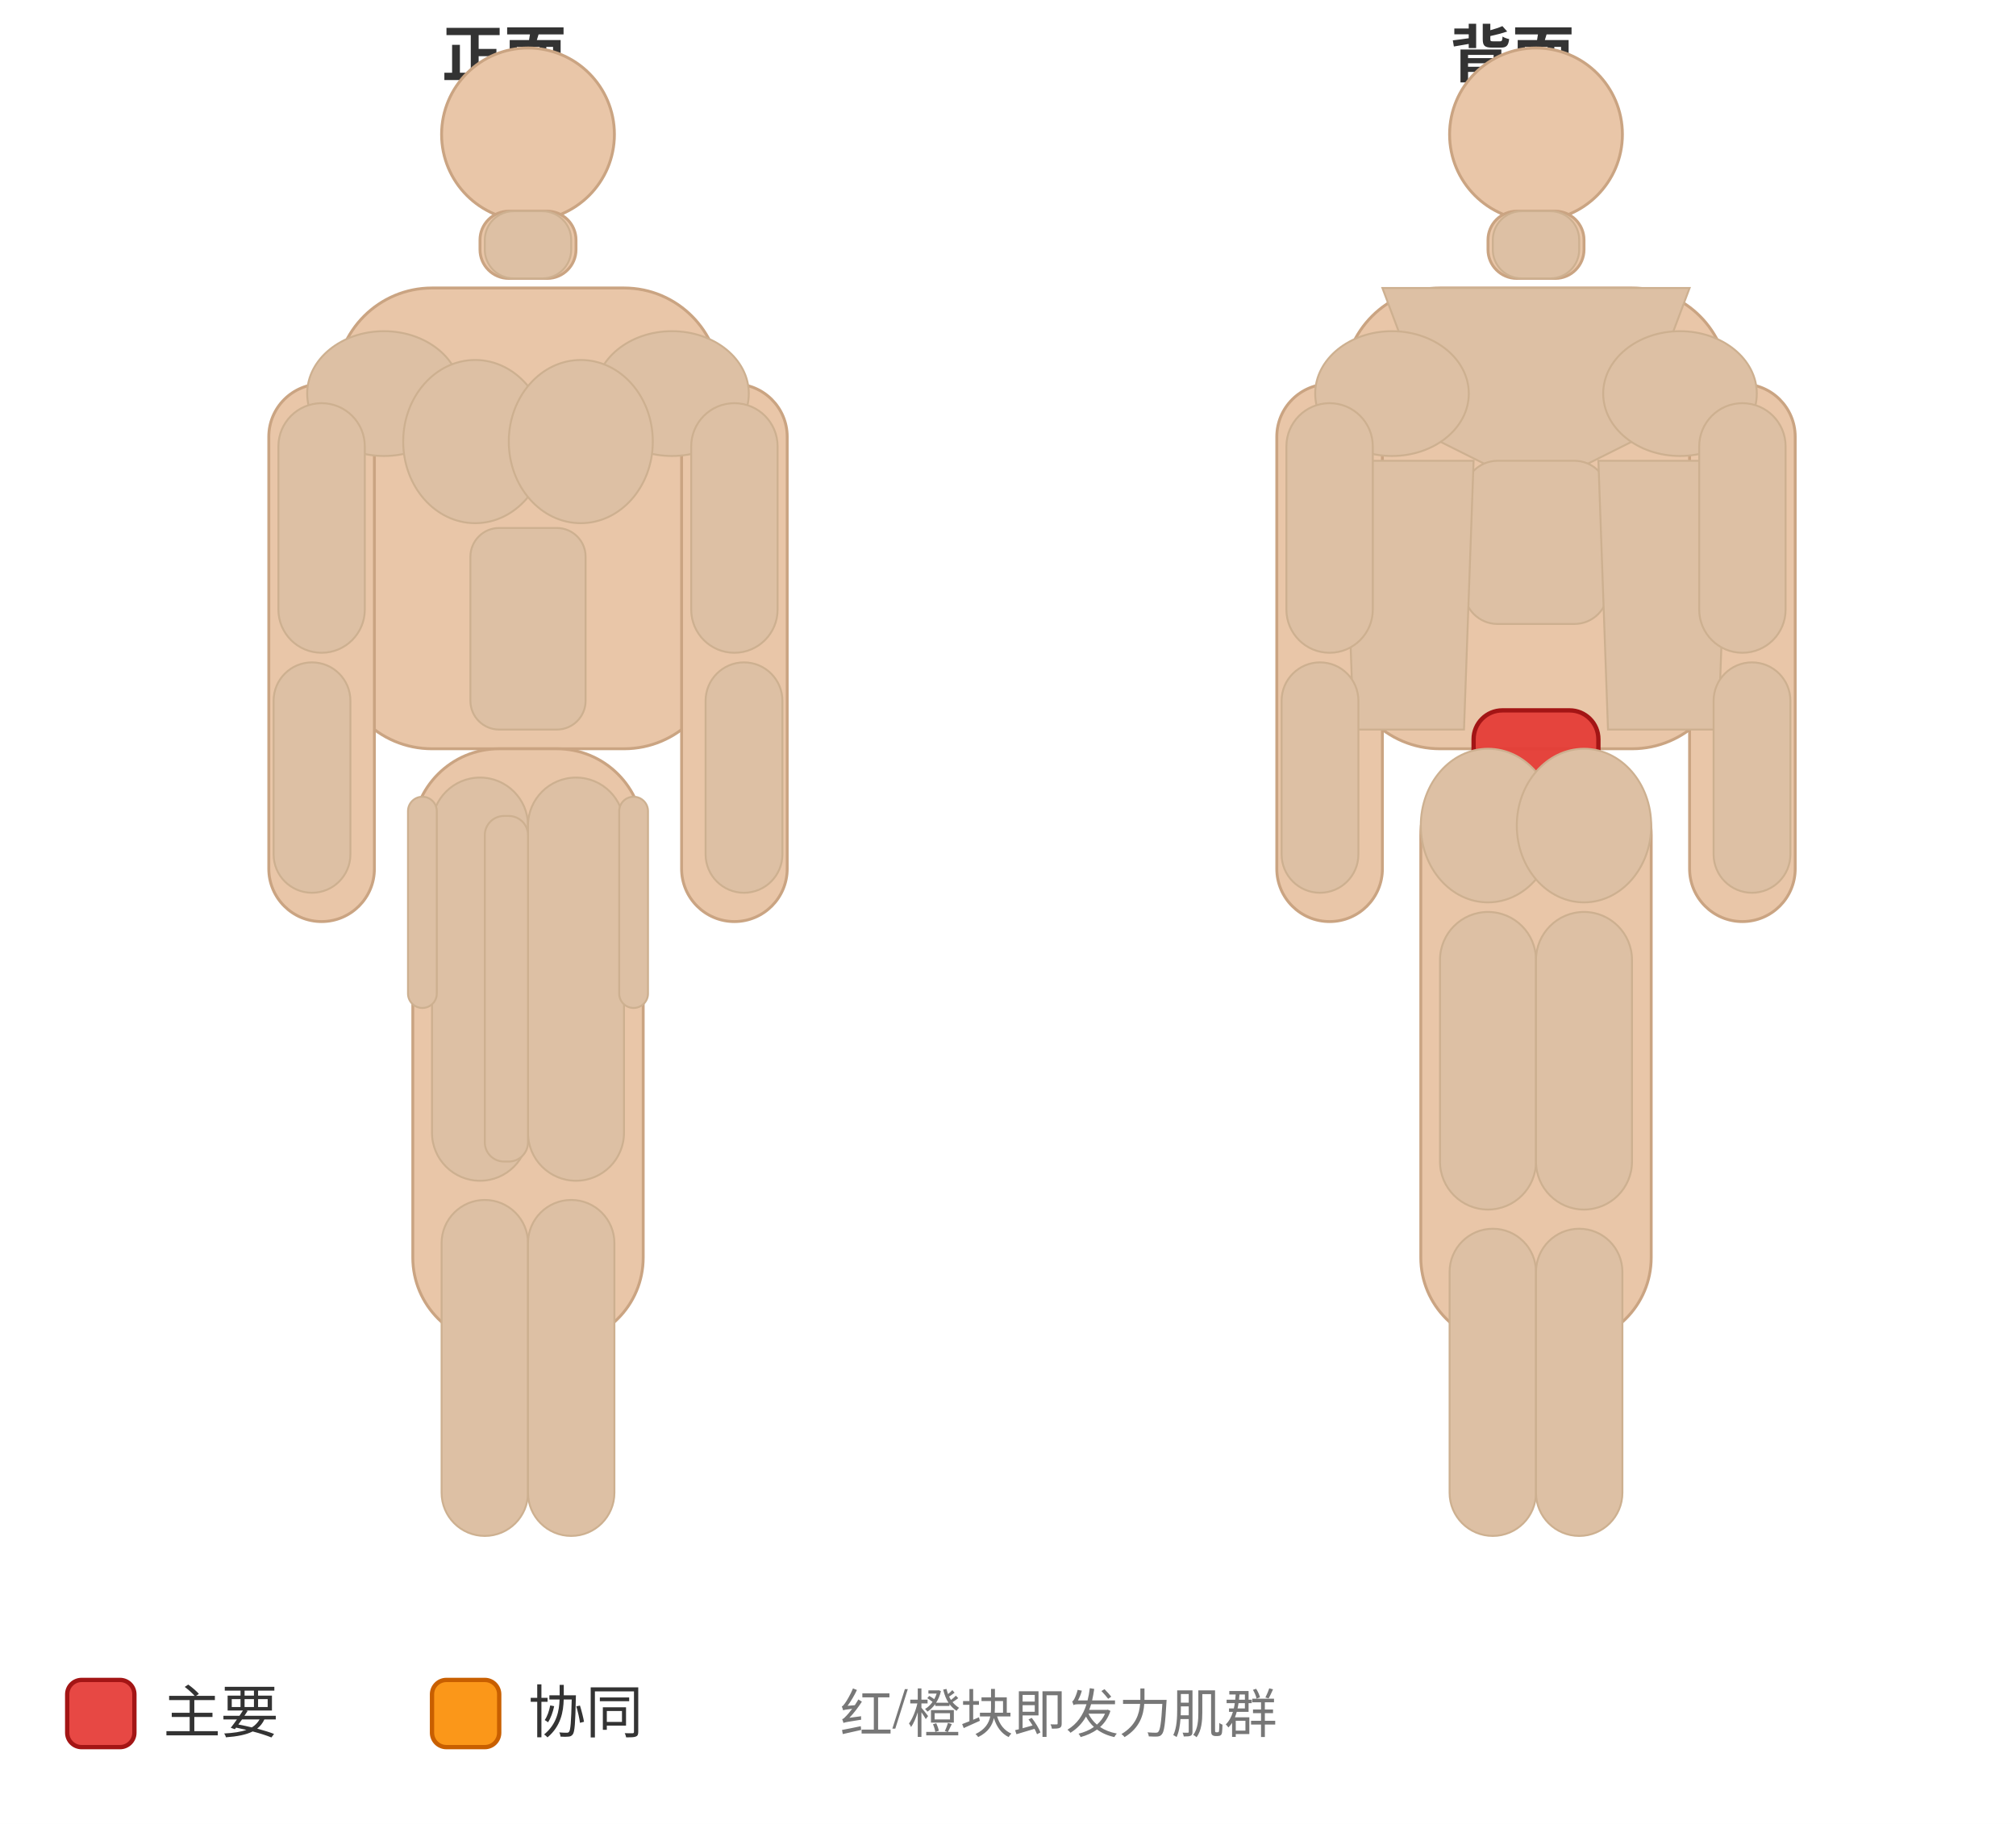
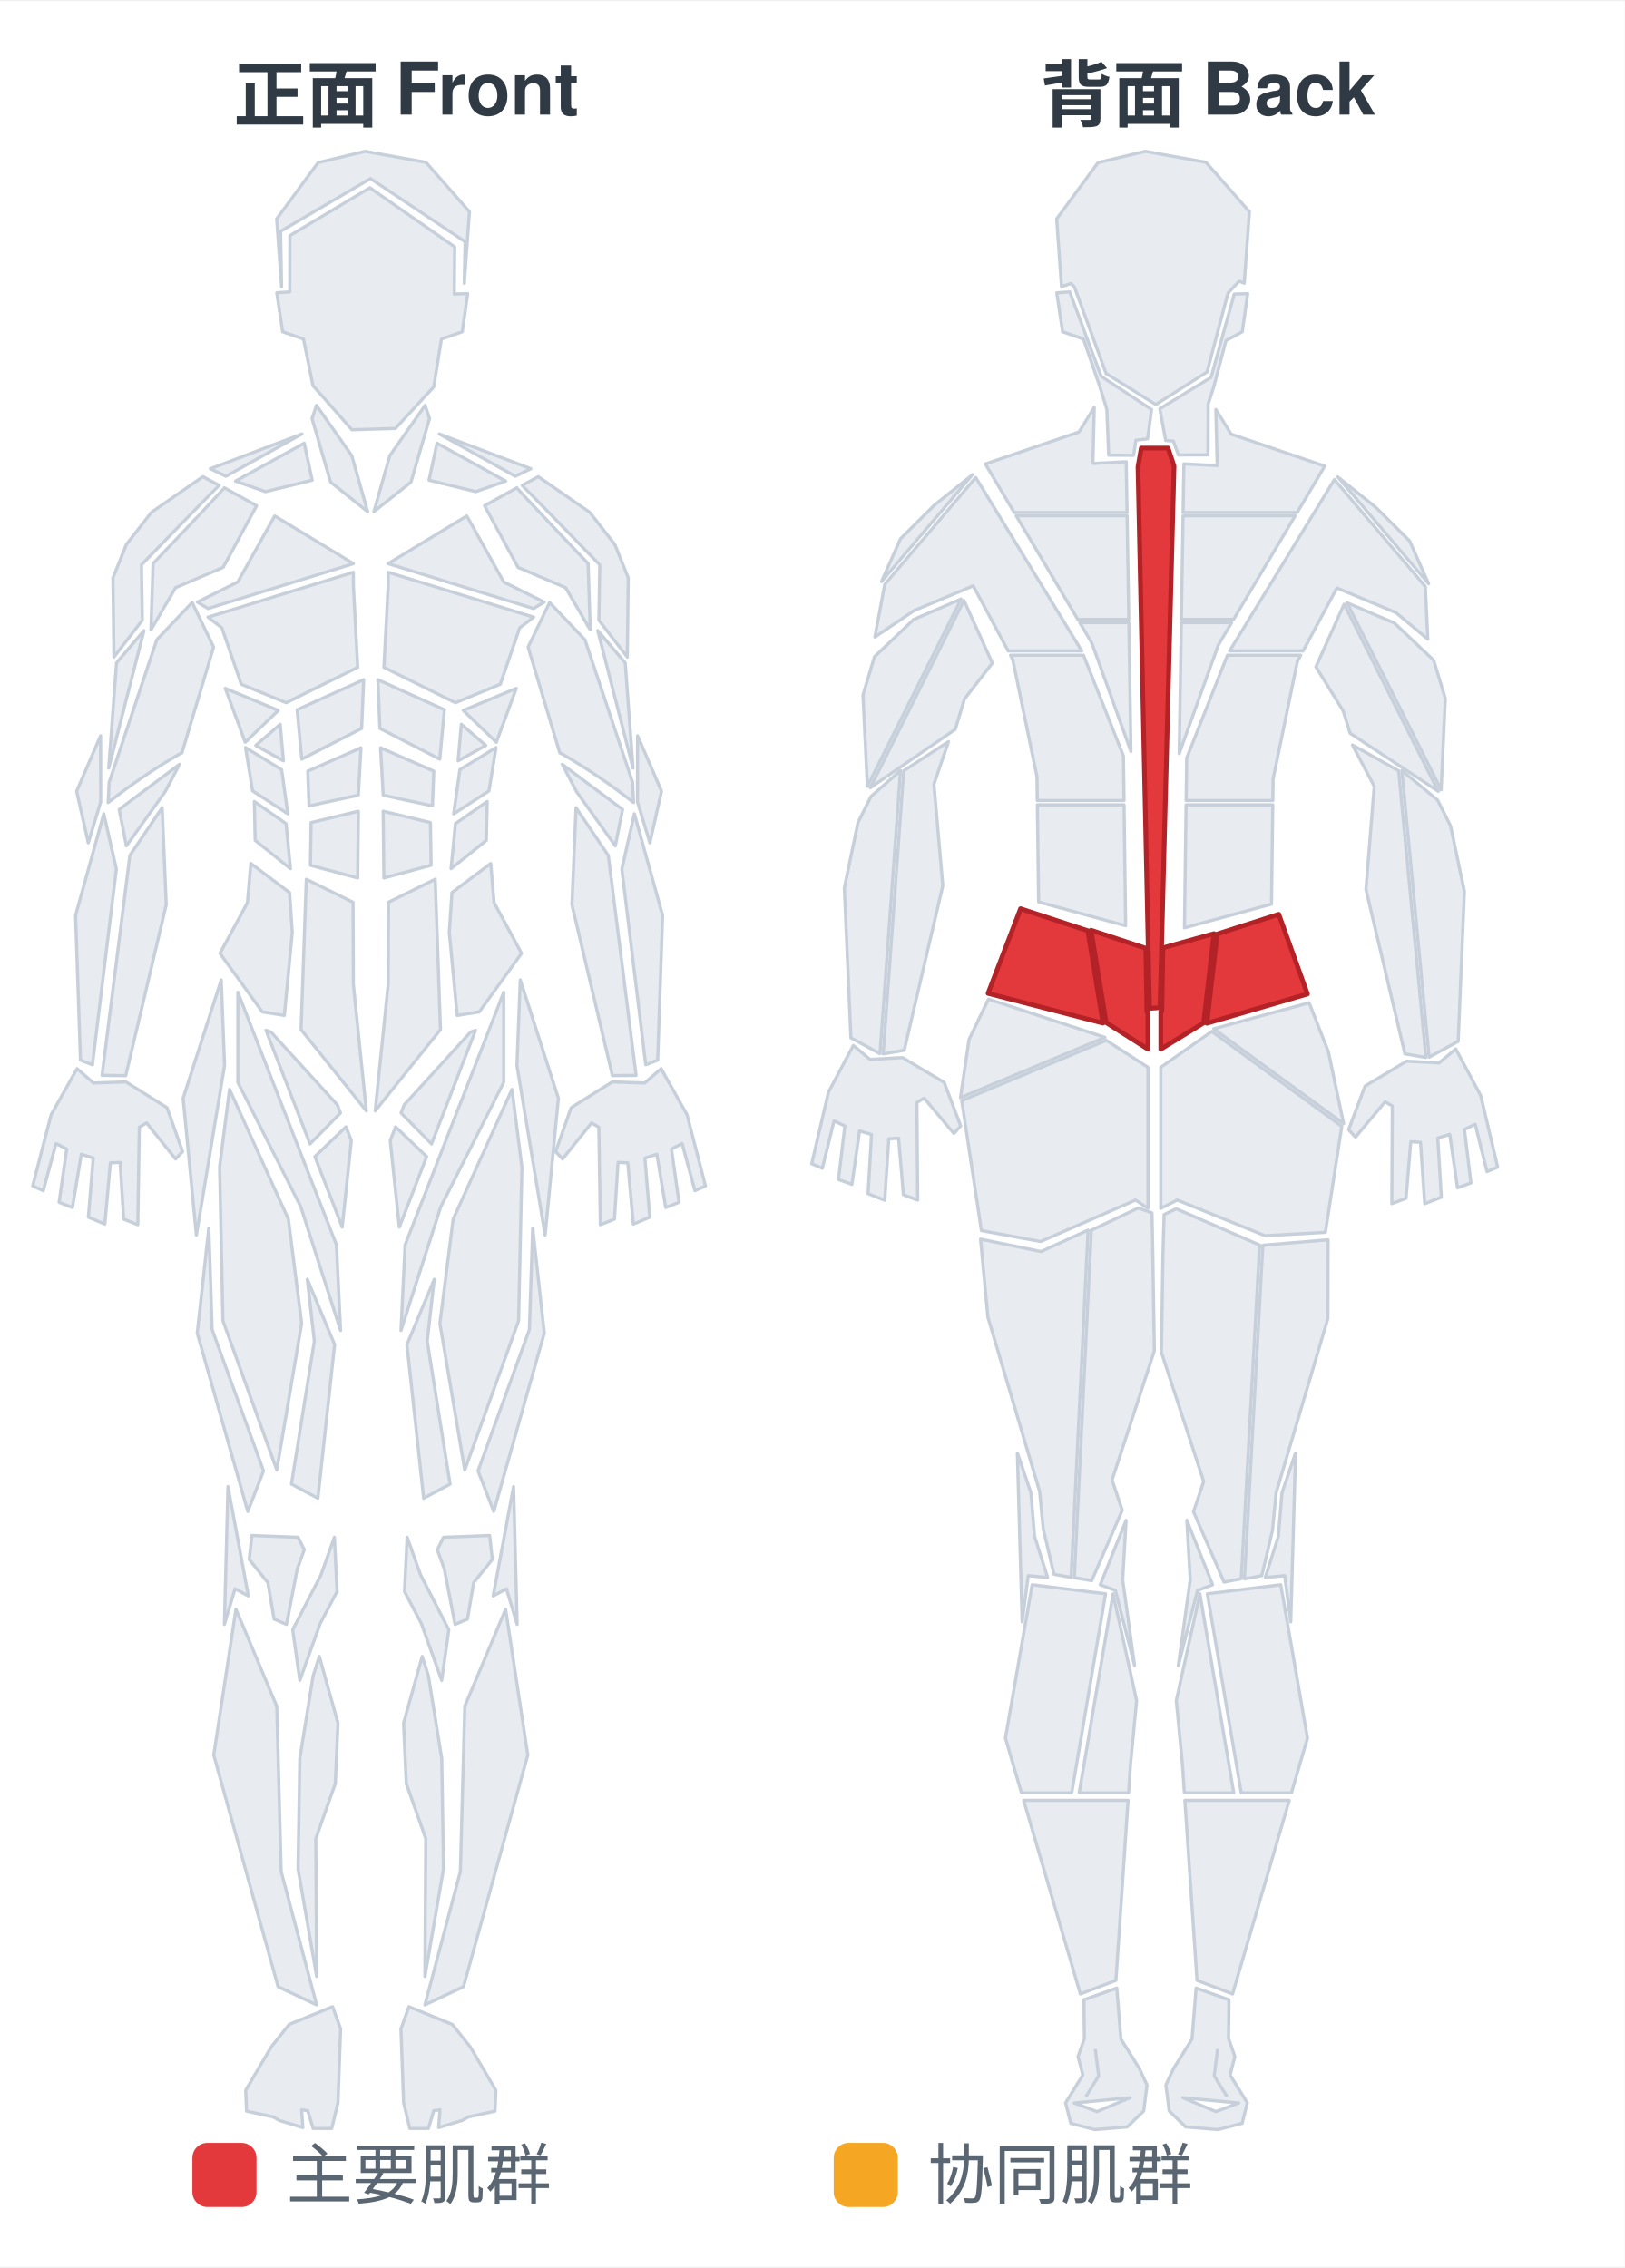
- <svg xmlns="http://www.w3.org/2000/svg" viewBox="0 0 420 380" width="420" height="380" font-family="-apple-system,Segoe UI,Helvetica,Arial,sans-serif">
-   <rect width="420" height="380" fill="#ffffff" />
-   <text x="105" y="16" font-size="13" font-weight="700" text-anchor="middle" fill="#333">正面</text>
-   <text x="315" y="16" font-size="13" font-weight="700" text-anchor="middle" fill="#333">背面</text>
-   <g transform="translate(10,0)">
-     <circle fill="#e9c6a8" stroke="#caa482" stroke-width="0.6" cx="100" cy="28" r="18" />
-     <rect fill="#e9c6a8" stroke="#caa482" stroke-width="0.6" x="90" y="44" width="20" height="14" rx="6" />
-     <rect fill="#e9c6a8" stroke="#caa482" stroke-width="0.6" x="60" y="60" width="80" height="96" rx="20" />
-     <rect fill="#e9c6a8" stroke="#caa482" stroke-width="0.6" x="46" y="80" width="22" height="112" rx="11" />
-     <rect fill="#e9c6a8" stroke="#caa482" stroke-width="0.6" x="132" y="80" width="22" height="112" rx="11" />
-     <rect fill="#e9c6a8" stroke="#caa482" stroke-width="0.6" x="76" y="156" width="48" height="124" rx="18" />
-     <rect fill="#ddc0a4" stroke="#cdb090" stroke-width="0.4" x="91" y="44" width="18" height="14" rx="6" />
-     <ellipse fill="#ddc0a4" stroke="#cdb090" stroke-width="0.4" cx="70" cy="82" rx="16" ry="13" />
-     <ellipse fill="#ddc0a4" stroke="#cdb090" stroke-width="0.4" cx="130" cy="82" rx="16" ry="13" />
-     <ellipse fill="#ddc0a4" stroke="#cdb090" stroke-width="0.4" cx="89" cy="92" rx="15" ry="17" />
-     <ellipse fill="#ddc0a4" stroke="#cdb090" stroke-width="0.4" cx="111" cy="92" rx="15" ry="17" />
-     <rect fill="#ddc0a4" stroke="#cdb090" stroke-width="0.4" x="48" y="84" width="18" height="52" rx="9" />
-     <rect fill="#ddc0a4" stroke="#cdb090" stroke-width="0.4" x="134" y="84" width="18" height="52" rx="9" />
-     <rect fill="#ddc0a4" stroke="#cdb090" stroke-width="0.4" x="47" y="138" width="16" height="48" rx="8" />
-     <rect fill="#ddc0a4" stroke="#cdb090" stroke-width="0.4" x="137" y="138" width="16" height="48" rx="8" />
-     <rect fill="#ddc0a4" stroke="#cdb090" stroke-width="0.4" x="88" y="110" width="24" height="42" rx="6" />
-     <rect fill="#ddc0a4" stroke="#cdb090" stroke-width="0.4" x="80" y="162" width="20" height="84" rx="10" />
-     <rect fill="#ddc0a4" stroke="#cdb090" stroke-width="0.4" x="100" y="162" width="20" height="84" rx="10" />
-     <rect fill="#ddc0a4" stroke="#cdb090" stroke-width="0.4" x="91" y="170" width="9" height="72" rx="4" />
-     <rect fill="#ddc0a4" stroke="#cdb090" stroke-width="0.4" x="75" y="166" width="6" height="44" rx="3" />
-     <rect fill="#ddc0a4" stroke="#cdb090" stroke-width="0.4" x="119" y="166" width="6" height="44" rx="3" />
-     <rect fill="#ddc0a4" stroke="#cdb090" stroke-width="0.4" x="82" y="250" width="18" height="70" rx="9" />
-     <rect fill="#ddc0a4" stroke="#cdb090" stroke-width="0.4" x="100" y="250" width="18" height="70" rx="9" />
+ <svg xmlns="http://www.w3.org/2000/svg" viewBox="0 0 76 106" width="260" height="363" role="img" font-family="-apple-system,BlinkMacSystemFont,Segoe UI,Helvetica,Arial,sans-serif">
+   <rect width="76" height="106" fill="#ffffff" />
+   <text x="19" y="5.6" font-size="3.4" font-weight="600" text-anchor="middle" fill="#2f3a45">正面 Front</text>
+   <text x="56.5" y="5.6" font-size="3.4" font-weight="600" text-anchor="middle" fill="#2f3a45">背面 Back</text>
+   <g transform="translate(1.5,7)">
+     <path d="m 11.672,6.359 -0.048,-2.591 4.206,-2.468 4.428,2.954 -0.041,1.944 0.242,-3.345 -2.031,-2.311 -2.845,-0.516 -2.204,0.529 -1.936,2.631 z" fill="#e8ecf1" stroke="#c7d0da" stroke-width="0.15" stroke-linejoin="round" />
+     <path d="m 19.749,6.703 0.02,-2.207 -3.967,-2.764 -3.741,2.236 -0.006,2.635 -0.607,0.04 0.274,1.824 0.976,0.339 0.442,2.18 1.822,2.066 2.035,-0.061 1.792,-1.944 0.36,-2.241 0.976,-0.339 0.252,-1.784 z" fill="#e8ecf1" stroke="#c7d0da" stroke-width="0.15" stroke-linejoin="round" />
+     <path d="m 13.305,11.911 1.65,2.352 0.744,2.622 -1.735,-1.384 -0.866,-2.971 z" fill="#e8ecf1" stroke="#c7d0da" stroke-width="0.15" stroke-linejoin="round" />
+     <path d="m 18.385,11.911 -1.65,2.352 -0.745,2.622 1.735,-1.384 0.866,-2.971 z" fill="#e8ecf1" stroke="#c7d0da" stroke-width="0.15" stroke-linejoin="round" />
+     <path d="m 19.048,13.248 3.557,1.979 0.727,-0.351 z m -0.107,0.433 -0.371,1.731 2.185,0.536 1.401,-0.494 z" fill="#e8ecf1" stroke="#c7d0da" stroke-width="0.15" stroke-linejoin="round" />
+     <path d="m 22.922,15.657 0.758,-0.41 2.408,1.668 1.174,1.507 0.627,1.563 -0.046,3.702 -1.328,-1.722 0.041,-2.594 -0.488,-0.5 c 0,0 -3.098,-3.191 -3.144,-3.214 z m -0.241,0.109 c -0.001,0.052 3.33,3.547 3.33,3.547 l 0.101,3.104 -1.154,-1.978 -2.225,-0.948 -1.566,-2.885 z" fill="#e8ecf1" stroke="#c7d0da" stroke-width="0.15" stroke-linejoin="round" />
+     <path d="m 12.625,13.248 -3.557,1.979 -0.727,-0.351 z m 0.107,0.433 0.371,1.731 -2.185,0.536 -1.401,-0.494 z" fill="#e8ecf1" stroke="#c7d0da" stroke-width="0.15" stroke-linejoin="round" />
+     <path d="m 8.75,15.657 -0.758,-0.41 -2.408,1.668 -1.174,1.507 -0.627,1.563 0.046,3.702 1.328,-1.722 -0.041,-2.594 0.488,-0.5 c 0,0 3.098,-3.191 3.144,-3.214 z m 0.241,0.109 c 0.002,0.052 -3.33,3.547 -3.33,3.547 l -0.101,3.104 1.154,-1.978 2.225,-0.948 1.566,-2.885 z" fill="#e8ecf1" stroke="#c7d0da" stroke-width="0.15" stroke-linejoin="round" />
+     <path d="m 27.622,30.815 -0.338,1.705 -1.819,-2.544 -0.663,-1.269 z m -2.853,-2.61 c -0.026,-0.014 -0.054,-0.025 -0.082,-0.032 l -1.483,-4.955 1.005,-2.084 1.655,1.745 2.23,6.677 0.042,0.937 c -1.065,-0.842 -2.19,-1.607 -3.364,-2.288 z m 1.694,-5.757 1.649,6.434 -0.365,-4.923 z" fill="#e8ecf1" stroke="#c7d0da" stroke-width="0.15" stroke-linejoin="round" />
+     <path d="m 26.955,32.969 1.301,10.289 -1.108,0.01 -1.894,-7.996 0.192,-4.537 z m 1.22,-1.95 -0.587,2.586 1.119,9.156 0.558,-0.217 0.23,-6.77 z" fill="#e8ecf1" stroke="#c7d0da" stroke-width="0.15" stroke-linejoin="round" />
+     <path d="m 4.075,30.815 0.338,1.705 1.819,-2.544 0.663,-1.269 z m 2.853,-2.61 c 0.026,-0.014 0.054,-0.025 0.082,-0.032 l 1.483,-4.955 -1.005,-2.084 -1.655,1.745 -2.23,6.677 -0.042,0.937 c 1.065,-0.842 2.19,-1.607 3.364,-2.288 z m -1.694,-5.757 -1.649,6.434 0.365,-4.923 z" fill="#e8ecf1" stroke="#c7d0da" stroke-width="0.15" stroke-linejoin="round" />
+     <path d="m 4.575,32.969 -1.301,10.289 1.108,0.01 1.894,-7.996 -0.192,-4.537 z m -1.22,-1.95 0.587,2.586 -1.119,9.156 -0.558,-0.217 -0.23,-6.77 z" fill="#e8ecf1" stroke="#c7d0da" stroke-width="0.15" stroke-linejoin="round" />
+     <path d="m 20.337,17.085 1.729,3.091 1.890,0.94 -0.5,0.3 -6.8, -2.1 z" fill="#e8ecf1" stroke="#c7d0da" stroke-width="0.15" stroke-linejoin="round" />
+     <path d="m 16.66,19.72 6.8,2.1 -0.65,0.5 -0.906,2.638 -2.1,0.865 -3.345,-1.655 0.2,-3.8 z" fill="#e8ecf1" stroke="#c7d0da" stroke-width="0.15" stroke-linejoin="round" />
+     <path d="m 11.351,17.085 -1.729,3.091 -1.890,0.94 0.5,0.3 6.8,-2.1 z" fill="#e8ecf1" stroke="#c7d0da" stroke-width="0.15" stroke-linejoin="round" />
+     <path d="m 15.03,19.72 -6.8,2.1 0.65,0.5 0.906,2.638 2.1,0.865 3.346,-1.655 -0.2,-3.8 z" fill="#e8ecf1" stroke="#c7d0da" stroke-width="0.15" stroke-linejoin="round" />
+     <path d="m 19.642,34.708 1.813,-1.365 0.157,1.833 1.286,2.373 -1.98,2.737 -1.031,0.166 -0.37,-3.888 z" fill="#e8ecf1" stroke="#c7d0da" stroke-width="0.15" stroke-linejoin="round" />
+     <path d="M 19.289,26.152 l -3.112 -1.406 0.094 2.28 2.801 1.436 z M 21.224,27.820 l -1.294 0.721 0.15 -1.709 z M 20.171,26.183 l 2.48 -1.032 -0.934 2.521 z M 21.702,27.921 l -1.69 1.034 -0.289 2.068 1.65 -1.075 z" fill="#e8ecf1" stroke="#c7d0da" stroke-width="0.15" stroke-linejoin="round" />
+     <path d="M 18.791,29.025 l -0.062 1.624 -2.303 -0.5 -0.124 -2.217 z M 18.635,31.429 l 0.031 1.998 -2.21 0.594 -0.031 -3.123 z M 21.290,30.444 l -1.484 1.034 -0.206 2.109 1.649 -1.324 z" fill="#e8ecf1" stroke="#c7d0da" stroke-width="0.15" stroke-linejoin="round" />
+     <path d="m 12.046,34.708 -1.813,-1.365 -0.157,1.833 -1.286,2.374 1.98,2.736 1.031,0.166 0.371,-3.887 z" fill="#e8ecf1" stroke="#c7d0da" stroke-width="0.15" stroke-linejoin="round" />
+     <path d="m 15.636,44.92 -0.606,-5.912 -0.015,-3.849 -2.185,-1.075 -0.247,7.03 z" fill="#e8ecf1" stroke="#c7d0da" stroke-width="0.15" stroke-linejoin="round" />
+     <path d="m 16.052,44.919 0.606,-5.912 0.015,-3.849 2.184,-1.075 0.247,7.03 z" fill="#e8ecf1" stroke="#c7d0da" stroke-width="0.15" stroke-linejoin="round" />
+     <path d="m 12.399,26.152 3.112,-1.406 -0.094,2.28 -2.801,1.436 z m -1.935,1.669 1.294,0.721 -0.15,-1.709 z m 1.053,-1.637 -2.479,-1.033 0.934,2.521 z m -1.532,1.737 1.69,1.034 0.289,2.067 -1.649,-1.075 z" fill="#e8ecf1" stroke="#c7d0da" stroke-width="0.15" stroke-linejoin="round" />
+     <path d="M 12.897,29.025 l 0.062 1.624 2.303 -0.5 0.124 -2.217 z M 13.053,31.430 l -0.031 1.998 2.21 0.594 0.031 -3.123 z M 10.398,30.445 l 1.484 1.034 0.206 2.109 -1.65 -1.324 z" fill="#e8ecf1" stroke="#c7d0da" stroke-width="0.15" stroke-linejoin="round" />
+     <path d="m 14.404,45.04 0.022,-0.028 -0.149,-0.379 -3.102,-3.404 -0.233,-0.083 2.059,5.32 z m -1.173,2.018 1.277,3.299 0.426,-4.049 -0.252,-0.643 z" fill="#e8ecf1" stroke="#c7d0da" stroke-width="0.15" stroke-linejoin="round" />
+     <path d="m 17.284,45.04 -0.022,-0.028 0.149,-0.379 3.102,-3.404 0.232,-0.083 -2.058,5.32 z m 1.173,2.018 -1.277,3.299 -0.426,-4.048 0.252,-0.643 z" fill="#e8ecf1" stroke="#c7d0da" stroke-width="0.15" stroke-linejoin="round" />
+     <path d="m 23.419,50.399 -0.155,4.751 -2.403,6.609 0.736,1.9 2.364,-8.344 z m -0.582,-11.608 -0.155,4.007 1.318,7.932 0.62,-6.403 z m -0.387,5.123 -2.752,6.073 -0.62,4.874 1.162,6.858 2.519,-6.981 0.155,-7.188 z" fill="#e8ecf1" stroke="#c7d0da" stroke-width="0.15" stroke-linejoin="round" />
+     <path d="m 22.063,39.37 v 4.214 l -2.946,5.825 -1.86,5.783 0.194,-4.007 z m -3.249,13.426 -0.065,0.155 -1.213,2.902 0.783,7.188 1.236,-0.661 -1.071,-6.693 z" fill="#e8ecf1" stroke="#c7d0da" stroke-width="0.15" stroke-linejoin="round" />
+     <path d="m 17.256,87.868 0.124,3.452 0.29,1.206 h 0.871 l 0.249,-0.832 0.291,-0.042 -0.062,0.832 1.099,-0.333 0.291,-0.166 1.244,-0.27 0.042,-0.977 -1.203,-2.037 -0.83,-1.04 -2.033,-0.832 z" fill="#e8ecf1" stroke="#c7d0da" stroke-width="0.15" stroke-linejoin="round" />
+     <path d="m 18.251,70.441 0.291,0.915 0.622,3.868 0.083,5.157 -0.871,5.033 0.041,-6.447 -0.912,-2.578 -0.126,-2.828 z m 1.992,2.329 -0.208,7.736 -1.659,6.239 1.805,-0.853 3.008,-10.836 -1.037,-6.821 z" fill="#e8ecf1" stroke="#c7d0da" stroke-width="0.15" stroke-linejoin="round" />
+     <path d="m 21.405,64.784 0.124,1.123 -0.871,1.082 -0.291,1.706 -0.581,0.249 -0.498,-2.579 -0.332,-0.915 0.291,-0.582 z m -3.859,0.083 0.622,1.747 1.327,2.579 -0.332,2.371 -0.954,-2.662 -0.787,-1.497 z m 4.978,-2.37 -0.954,5.116 0.622,-0.333 0.498,1.664 z" fill="#e8ecf1" stroke="#c7d0da" stroke-width="0.15" stroke-linejoin="round" />
+     <path d="m 8.269,50.399 0.155,4.751 2.403,6.61 -0.736,1.9 -2.364,-8.344 z m 0.581,-11.608 0.155,4.007 -1.318,7.932 -0.62,-6.403 z m 0.388,5.122 2.752,6.072 0.62,4.874 -1.162,6.858 -2.519,-6.982 -0.155,-7.188 z" fill="#e8ecf1" stroke="#c7d0da" stroke-width="0.15" stroke-linejoin="round" />
+     <path d="m 9.626,39.369 v 4.214 l 2.945,5.825 1.86,5.783 -0.194,-4.007 z m 3.249,13.426 0.065,0.155 1.213,2.902 -0.783,7.188 -1.236,-0.661 1.071,-6.693 z" fill="#e8ecf1" stroke="#c7d0da" stroke-width="0.15" stroke-linejoin="round" />
+     <path d="m 14.433,87.868 -0.124,3.452 -0.291,1.206 h -0.871 l -0.249,-0.832 -0.291,-0.042 0.062,0.832 -1.099,-0.333 -0.291,-0.166 -1.245,-0.27 -0.041,-0.977 1.203,-2.038 0.83,-1.04 2.033,-0.832 z" fill="#e8ecf1" stroke="#c7d0da" stroke-width="0.15" stroke-linejoin="round" />
+     <path d="m 13.438,70.441 -0.291,0.915 -0.622,3.868 -0.083,5.157 0.872,5.033 -0.042,-6.447 0.913,-2.578 0.124,-2.828 z m -1.992,2.329 0.207,7.736 1.66,6.239 -1.805,-0.853 -3.008,-10.836 1.037,-6.821 z" fill="#e8ecf1" stroke="#c7d0da" stroke-width="0.15" stroke-linejoin="round" />
+     <path d="m 10.284,64.784 -0.124,1.123 0.871,1.082 0.291,1.706 0.581,0.249 0.498,-2.579 0.332,-0.915 -0.291,-0.582 z m 3.859,0.083 -0.622,1.747 -1.328,2.579 0.332,2.371 0.954,-2.662 0.788,-1.496 z m -4.979,-2.371 0.954,5.116 -0.622,-0.333 -0.498,1.664 z" fill="#e8ecf1" stroke="#c7d0da" stroke-width="0.15" stroke-linejoin="round" />
+     <path d="m 3.205,27.37 0.005,3.094 -0.58,1.912 -0.545,-2.412 z" fill="#e8ecf1" stroke="#c7d0da" stroke-width="0.15" stroke-linejoin="round" />
+     <path d="m 4.39,43.563 -1.52,0.051 -0.766,-0.671 -1.213,2.158 -0.862,3.329 0.494,0.221 0.598,-2.202 0.5,0.254 -0.356,2.494 0.624,0.243 0.414,-2.492 0.558,0.179 -0.226,2.766 0.769,0.323 0.258,-2.868 0.458,-0.018 0.166,2.652 0.66,0.263 0.071,-4.566 0.342,-0.194 1.353,1.684 0.328,-0.344 -0.726,-2.055 z" fill="#e8ecf1" stroke="#c7d0da" stroke-width="0.15" stroke-linejoin="round" />
+     <path d="m 28.325,27.37 -0.005,3.094 0.58,1.912 0.545,-2.412 z" fill="#e8ecf1" stroke="#c7d0da" stroke-width="0.15" stroke-linejoin="round" />
+     <path d="m 27.14,43.563 1.52,0.051 0.766,-0.671 1.213,2.158 0.862,3.329 -0.494,0.221 -0.598,-2.202 -0.5,0.254 0.356,2.494 -0.624,0.243 -0.414,-2.492 -0.558,0.179 0.226,2.766 -0.769,0.323 -0.258,-2.868 -0.458,-0.018 -0.166,2.652 -0.66,0.263 -0.071,-4.566 -0.342,-0.194 -1.353,1.684 -0.328,-0.344 0.726,-2.055 z" fill="#e8ecf1" stroke="#c7d0da" stroke-width="0.15" stroke-linejoin="round" />
+     <path d="m 48.157,6.359 0.442,-0.15 0.161,0.164 1.482,4.048 2.324,1.451 2.4,-1.524 0.976,-3.69 0.528,-0.559 0.234,0.098 0.242,-3.345 -2.031,-2.311 -2.845,-0.516 -2.204,0.529 -1.936,2.631 z" fill="#e8ecf1" stroke="#c7d0da" stroke-width="0.15" stroke-linejoin="round" />
+     <path d="m 52.37,12.105 -2.358,-1.55 -1.471,-3.951 -0.607,0.04 0.274,1.824 0.976,0.339 0.761,2.216 0.33,1.068 0.089,2.149 1.164,0.008 0.106,-0.708 0.547,-0.061 z m 1.018,1.476 0.238,0.65 1.381,-0.004 0.01,-2.388 0.26,-0.791 0.572,-2.17 0.764,-0.41 0.252,-1.784 -0.629,0.019 -1.085,3.9 -2.397,1.467 0.277,1.485 z" fill="#e8ecf1" stroke="#c7d0da" stroke-width="0.15" stroke-linejoin="round" />
+     <path d="M 49.625,14.629 L 49.688,12.005 L 48.974,13.157 L 44.594,14.654 L 45.945,16.925 L 51.222,16.925 L 51.183,14.550 Z" fill="#e8ecf1" stroke="#c7d0da" stroke-width="0.15" stroke-linejoin="round" />
+     <path d="M 46.034,17.075 L 48.920,21.925 L 51.303,21.925 L 51.224,17.075 Z" fill="#e8ecf1" stroke="#c7d0da" stroke-width="0.15" stroke-linejoin="round" />
+     <path d="M 49.009,22.075 L 49.572,23.022 L 51.403,28.104 L 51.305,22.075 Z" fill="#e8ecf1" stroke="#c7d0da" stroke-width="0.15" stroke-linejoin="round" />
+     <path d="M 55.439,14.729 L 55.376,12.104 L 56.090,13.256 L 60.470,14.754 L 59.179,16.925 L 53.844,16.925 L 53.881,14.649 Z" fill="#e8ecf1" stroke="#c7d0da" stroke-width="0.15" stroke-linejoin="round" />
+     <path d="M 59.089,17.075 L 56.204,21.925 L 53.763,21.925 L 53.842,17.075 Z" fill="#e8ecf1" stroke="#c7d0da" stroke-width="0.15" stroke-linejoin="round" />
+     <path d="M 56.114,22.075 L 55.492,23.121 L 53.661,28.203 L 53.761,22.075 Z" fill="#e8ecf1" stroke="#c7d0da" stroke-width="0.15" stroke-linejoin="round" />
+     <path d="M 44.144,15.285 L 39.888,20.286 L 39.426,22.749 L 41.263,21.510 L 44.025,20.355 L 45.663,23.400 L 49.103,23.400 Z" fill="#e8ecf1" stroke="#c7d0da" stroke-width="0.15" stroke-linejoin="round" />
+     <path d="M 42.201,16.586 L 40.626,18.152 L 39.736,20.156 L 43.992,15.155 Z" fill="#e8ecf1" stroke="#c7d0da" stroke-width="0.15" stroke-linejoin="round" />
+     <path d="M 45.771,23.600 L 45.872,23.789 L 47.009,29.286 L 47.023,30.400 L 51.080,30.400 L 51.053,28.314 L 49.185,23.600 Z" fill="#e8ecf1" stroke="#c7d0da" stroke-width="0.15" stroke-linejoin="round" />
+     <path d="M 47.026,30.600 L 47.086,35.145 L 51.156,36.255 L 51.082,30.600 Z" fill="#e8ecf1" stroke="#c7d0da" stroke-width="0.15" stroke-linejoin="round" />
+     <path d="M 62.863,16.686 L 64.438,18.251 L 65.328,20.255 L 61.073,15.254 Z" fill="#e8ecf1" stroke="#c7d0da" stroke-width="0.15" stroke-linejoin="round" />
+     <path d="M 60.921,15.384 L 65.176,20.385 L 65.290,22.849 L 63.801,21.609 L 61.039,20.454 L 59.455,23.400 L 56.022,23.400 Z" fill="#e8ecf1" stroke="#c7d0da" stroke-width="0.15" stroke-linejoin="round" />
+     <path d="M 59.347,23.600 L 59.192,23.888 L 58.055,29.385 L 58.042,30.400 L 53.986,30.400 L 54.012,28.413 L 55.918,23.600 Z" fill="#e8ecf1" stroke="#c7d0da" stroke-width="0.15" stroke-linejoin="round" />
+     <path d="M 58.039,30.600 L 57.979,35.245 L 53.908,36.354 L 53.983,30.600 Z" fill="#e8ecf1" stroke="#c7d0da" stroke-width="0.15" stroke-linejoin="round" />
+     <path d="M 43.593,21.039 L 44.920,23.967 L 43.615,25.653 L 43.186,27.069 L 39.209,29.802 Z" fill="#e8ecf1" stroke="#c7d0da" stroke-width="0.15" stroke-linejoin="round" />
+     <path d="M 43.459,20.972 L 39.075,29.735 L 38.871,25.461 L 39.407,23.674 L 41.242,21.927 Z" fill="#e8ecf1" stroke="#c7d0da" stroke-width="0.15" stroke-linejoin="round" />
+     <path d="M 40.717,42.425 l -1.518,0.086 -0.782,-0.653 -1.162,2.186 -0.784,3.348 0.499,0.209 0.546,-2.216 0.506,0.242 -0.298,2.502 0.629,0.229 0.355,-2.501 0.562,0.165 -0.161,2.771 0.777,0.305 0.191,-2.873 0.457,-0.029 0.228,2.648 0.666,0.248 -0.036,-4.567 0.337,-0.202 1.392,1.651 0.32,-0.351 -0.774,-2.037 z" fill="#e8ecf1" stroke="#c7d0da" stroke-width="0.15" stroke-linejoin="round" />
+     <path d="M 40.775,29.006 L 42.870,27.644 L 42.187,29.635 L 42.603,34.383 L 40.799,42.081 L 39.814,42.253 Z" fill="#e8ecf1" stroke="#c7d0da" stroke-width="0.15" stroke-linejoin="round" />
+     <path d="M 39.665,42.242 L 38.305,41.501 L 37.998,34.491 L 38.635,31.429 L 39.245,30.209 L 40.625,28.994 Z" fill="#e8ecf1" stroke="#c7d0da" stroke-width="0.15" stroke-linejoin="round" />
+     <path d="M 61.376,21.213 L 60.056,24.145 L 61.330,26.199 L 61.657,27.251 L 65.780,29.966 Z" fill="#e8ecf1" stroke="#c7d0da" stroke-width="0.15" stroke-linejoin="round" />
+     <path d="M 61.510,21.146 L 65.914,29.899 L 66.108,25.624 L 65.568,23.839 L 63.729,22.096 Z" fill="#e8ecf1" stroke="#c7d0da" stroke-width="0.15" stroke-linejoin="round" />
+     <path d="M 64.301,42.592 l 1.518,0.083 0.78,-0.655 1.167,2.183 0.792,3.346 -0.498,0.211 -0.551,-2.215 -0.505,0.243 0.304,2.501 -0.629,0.23 -0.361,-2.5 -0.562,0.167 0.168,2.77 -0.776,0.306 -0.197,-2.872 -0.457,-0.028 -0.222,2.648 -0.665,0.249 0.025,-4.567 -0.337,-0.201 -1.388,1.655 -0.321,-0.35 0.77,-2.039 z" fill="#e8ecf1" stroke="#c7d0da" stroke-width="0.15" stroke-linejoin="round" />
+     <path d="M 65.204,42.420 L 63.925,29.007 L 61.764,27.798 L 62.786,29.733 L 62.397,34.555 L 64.219,42.248 Z" fill="#e8ecf1" stroke="#c7d0da" stroke-width="0.15" stroke-linejoin="round" />
+     <path d="M 64.075,28.993 L 65.353,42.405 L 66.712,41.663 L 67.002,34.653 L 66.358,31.591 L 65.745,30.373 Z" fill="#e8ecf1" stroke="#c7d0da" stroke-width="0.15" stroke-linejoin="round" />
+     <path d="m 51.734,14.789 0.539,25.331 0.49,-0.03 0.657,-25.339 -0.281,-0.842 -1.251,-4.9e-4 z" fill="#e4393c" stroke="#b32226" stroke-width="0.22" stroke-linejoin="round" />
+     <path d="M 52.100,37.310 L 49.537,36.465 L 50.244,40.788 L 52.200,42.030 L 52.200,40.270 L 52.150,40.280 Z" fill="#e4393c" stroke="#b32226" stroke-width="0.22" stroke-linejoin="round" />
+     <path d="M 49.389,36.490 L 46.240,35.460 L 44.720,39.420 L 50.096,40.812 Z" fill="#e4393c" stroke="#b32226" stroke-width="0.22" stroke-linejoin="round" />
+     <path d="M 52.800,42.030 L 52.800,40.270 L 52.850,40.260 L 52.900,37.290 L 55.289,36.625 L 54.805,40.801 Z" fill="#e4393c" stroke="#b32226" stroke-width="0.22" stroke-linejoin="round" />
+     <path d="M 55.439,36.643 L 55.980,36.470 L 58.320,35.720 L 59.660,39.450 L 54.955,40.819 Z" fill="#e4393c" stroke="#b32226" stroke-width="0.22" stroke-linejoin="round" />
+     <path d="M 50.191,41.481 L 44.740,39.690 L 43.830,41.580 L 43.431,44.301 Z" fill="#e8ecf1" stroke="#c7d0da" stroke-width="0.15" stroke-linejoin="round" />
+     <path d="M 50.249,41.619 L 43.489,44.439 L 44.410,50.520 L 47.180,51.030 L 51.620,49.090 L 52.200,49.480 L 52.200,42.880 Z" fill="#e8ecf1" stroke="#c7d0da" stroke-width="0.15" stroke-linejoin="round" />
+     <path d="M 55.274,41.079 L 61.354,45.519 L 60.640,42.150 L 59.740,39.860 Z" fill="#e8ecf1" stroke="#c7d0da" stroke-width="0.15" stroke-linejoin="round" />
+     <path d="M 55.186,41.201 L 52.800,42.880 L 52.800,49.480 L 53.570,49.090 L 57.680,50.760 L 60.500,50.600 L 61.266,45.641 Z" fill="#e8ecf1" stroke="#c7d0da" stroke-width="0.15" stroke-linejoin="round" />
+     <path d="m 51.176,64.074 -1.206,3.015 0.707,0.266 0.898,3.518 -0.558,-4.012 z m -5.085,-3.15 0.634,1.861 0.168,2.033 0.613,1.931 -0.906,-0.085 -0.285,2.16 z" fill="#e8ecf1" stroke="#c7d0da" stroke-width="0.15" stroke-linejoin="round" />
+     <path d="m 54.019,64.074 1.206,3.015 -0.707,0.266 -0.898,3.518 0.558,-4.012 z m 5.085,-3.15 -0.634,1.861 -0.168,2.033 -0.613,1.931 0.906,-0.085 0.285,2.16 z" fill="#e8ecf1" stroke="#c7d0da" stroke-width="0.15" stroke-linejoin="round" />
+     <path d="M 50.568,67.512 L 51.669,72.509 L 51.379,75.532 L 51.292,76.825 L 48.983,76.825 Z" fill="#e8ecf1" stroke="#c7d0da" stroke-width="0.15" stroke-linejoin="round" />
+     <path d="M 50.218,67.512 L 48.633,76.825 L 46.283,76.825 L 45.533,74.263 L 46.783,67.088 Z" fill="#e8ecf1" stroke="#c7d0da" stroke-width="0.15" stroke-linejoin="round" />
+     <path d="M 46.386,77.175 L 51.269,77.175 L 50.701,85.598 L 49.037,86.233 Z" fill="#e8ecf1" stroke="#c7d0da" stroke-width="0.15" stroke-linejoin="round" />
+     <path d="M 54.628,67.512 L 53.526,72.509 L 53.816,75.532 L 53.903,76.825 L 56.213,76.825 Z" fill="#e8ecf1" stroke="#c7d0da" stroke-width="0.15" stroke-linejoin="round" />
+     <path d="M 54.978,67.512 L 56.563,76.825 L 58.912,76.825 L 59.662,74.263 L 58.412,67.088 Z" fill="#e8ecf1" stroke="#c7d0da" stroke-width="0.15" stroke-linejoin="round" />
+     <path d="M 53.927,77.175 L 58.810,77.175 L 56.158,86.233 L 54.495,85.598 Z" fill="#e8ecf1" stroke="#c7d0da" stroke-width="0.15" stroke-linejoin="round" />
+     <path d="M 50.933,88.341 l 0.852,1.358 0.372,0.792 -0.156,1.218 -0.77,0.744 -1.512,0.125 -1.13,-0.292 -0.242,-0.959 0.808,-1.304 -0.226,-0.86 0.297,-0.842 -0.019,-1.815 1.536,-0.548 z m -1.196,0.468 0.159,1.258 -0.602,0.974 m -0.544,0.295 1.065,0.401 1.553,-0.651 z" fill="#e8ecf1" stroke="#c7d0da" stroke-width="0.15" stroke-linejoin="round" />
+     <path d="M 49.550,50.504 L 51.751,49.461 L 52.389,49.692 L 52.424,51.499 L 52.499,56.145 L 50.521,62.188 L 50.997,63.602 L 49.569,66.897 L 48.755,66.754 Z" fill="#e8ecf1" stroke="#c7d0da" stroke-width="0.15" stroke-linejoin="round" />
+     <path d="M 49.400,50.496 L 48.605,66.746 L 47.803,66.596 L 47.302,64.480 L 47.133,62.723 L 44.712,54.565 L 44.369,50.918 L 47.200,51.500 Z" fill="#e8ecf1" stroke="#c7d0da" stroke-width="0.15" stroke-linejoin="round" />
+     <path d="M 54.262,88.341 l -0.852,1.358 -0.372,0.792 0.156,1.218 0.77,0.744 1.512,0.125 1.13,-0.292 0.242,-0.959 -0.808,-1.304 0.226,-0.86 -0.297,-0.842 0.019,-1.815 -1.536,-0.548 z m 1.196,0.468 -0.159,1.258 0.602,0.974 m 0.544,0.295 -1.065,0.401 -1.553,-0.651 z" fill="#e8ecf1" stroke="#c7d0da" stroke-width="0.15" stroke-linejoin="round" />
+     <path d="M 57.425,51.196 L 56.565,66.806 L 55.759,66.965 L 54.331,63.670 L 54.807,62.256 L 52.829,56.213 L 52.904,51.567 L 52.956,49.769 L 53.520,49.498 Z" fill="#e8ecf1" stroke="#c7d0da" stroke-width="0.15" stroke-linejoin="round" />
+     <path d="M 57.575,51.204 L 60.625,50.950 L 60.616,54.633 L 58.195,62.791 L 58.026,64.547 L 57.525,66.663 L 56.715,66.814 Z" fill="#e8ecf1" stroke="#c7d0da" stroke-width="0.15" stroke-linejoin="round" />
  </g>
-   <g transform="translate(220,0)">
-     <circle fill="#e9c6a8" stroke="#caa482" stroke-width="0.6" cx="100" cy="28" r="18" />
-     <rect fill="#e9c6a8" stroke="#caa482" stroke-width="0.6" x="90" y="44" width="20" height="14" rx="6" />
-     <rect fill="#e9c6a8" stroke="#caa482" stroke-width="0.6" x="60" y="60" width="80" height="96" rx="20" />
-     <rect fill="#e9c6a8" stroke="#caa482" stroke-width="0.6" x="46" y="80" width="22" height="112" rx="11" />
-     <rect fill="#e9c6a8" stroke="#caa482" stroke-width="0.6" x="132" y="80" width="22" height="112" rx="11" />
-     <rect fill="#e9c6a8" stroke="#caa482" stroke-width="0.6" x="76" y="156" width="48" height="124" rx="18" />
-     <rect fill="#ddc0a4" stroke="#cdb090" stroke-width="0.4" x="91" y="44" width="18" height="14" rx="6" />
-     <polygon fill="#ddc0a4" stroke="#cdb090" stroke-width="0.4" points="68,60 132,60 120,92 100,102 80,92" />
-     <ellipse fill="#ddc0a4" stroke="#cdb090" stroke-width="0.4" cx="70" cy="82" rx="16" ry="13" />
-     <ellipse fill="#ddc0a4" stroke="#cdb090" stroke-width="0.4" cx="130" cy="82" rx="16" ry="13" />
-     <rect fill="#ddc0a4" stroke="#cdb090" stroke-width="0.4" x="85" y="96" width="30" height="34" rx="7" />
-     <polygon fill="#ddc0a4" stroke="#cdb090" stroke-width="0.4" points="60,96 87,96 85,152 62,152" />
-     <polygon fill="#ddc0a4" stroke="#cdb090" stroke-width="0.4" points="113,96 140,96 138,152 115,152" />
-     <rect fill="#e53935" fill-opacity="0.92" stroke="#a31515" stroke-width="0.9" x="87" y="148" width="26" height="18" rx="6" />
-     <rect fill="#ddc0a4" stroke="#cdb090" stroke-width="0.4" x="48" y="84" width="18" height="52" rx="9" />
-     <rect fill="#ddc0a4" stroke="#cdb090" stroke-width="0.4" x="134" y="84" width="18" height="52" rx="9" />
-     <rect fill="#ddc0a4" stroke="#cdb090" stroke-width="0.4" x="47" y="138" width="16" height="48" rx="8" />
-     <rect fill="#ddc0a4" stroke="#cdb090" stroke-width="0.4" x="137" y="138" width="16" height="48" rx="8" />
-     <ellipse fill="#ddc0a4" stroke="#cdb090" stroke-width="0.4" cx="90" cy="172" rx="14" ry="16" />
-     <ellipse fill="#ddc0a4" stroke="#cdb090" stroke-width="0.4" cx="110" cy="172" rx="14" ry="16" />
-     <rect fill="#ddc0a4" stroke="#cdb090" stroke-width="0.4" x="80" y="190" width="20" height="62" rx="10" />
-     <rect fill="#ddc0a4" stroke="#cdb090" stroke-width="0.4" x="100" y="190" width="20" height="62" rx="10" />
-     <rect fill="#ddc0a4" stroke="#cdb090" stroke-width="0.4" x="82" y="256" width="18" height="64" rx="9" />
-     <rect fill="#ddc0a4" stroke="#cdb090" stroke-width="0.4" x="100" y="256" width="18" height="64" rx="9" />
-   </g>
-   <rect x="14" y="350" width="14" height="14" rx="3" fill="#e53935" fill-opacity="0.92" stroke="#a31515" stroke-width="0.9" />
-   <text x="34" y="361" font-size="12" fill="#333">主要</text>
-   <rect x="90" y="350" width="14" height="14" rx="3" fill="#fb8c00" fill-opacity="0.9" stroke="#c85f00" stroke-width="0.9" />
-   <text x="110" y="361" font-size="12" fill="#333">协同</text>
-   <text x="175" y="361" font-size="11" fill="#777">红/橙块即发力肌群</text>
+   <rect x="9" y="100.2" width="3" height="3" rx="0.7" fill="#e4393c" />
+   <text x="13.4" y="102.8" font-size="3.1" fill="#5b6673">主要肌群</text>
+   <rect x="39" y="100.2" width="3" height="3" rx="0.7" fill="#f5a623" />
+   <text x="43.4" y="102.8" font-size="3.1" fill="#5b6673">协同肌群</text>
</svg>
